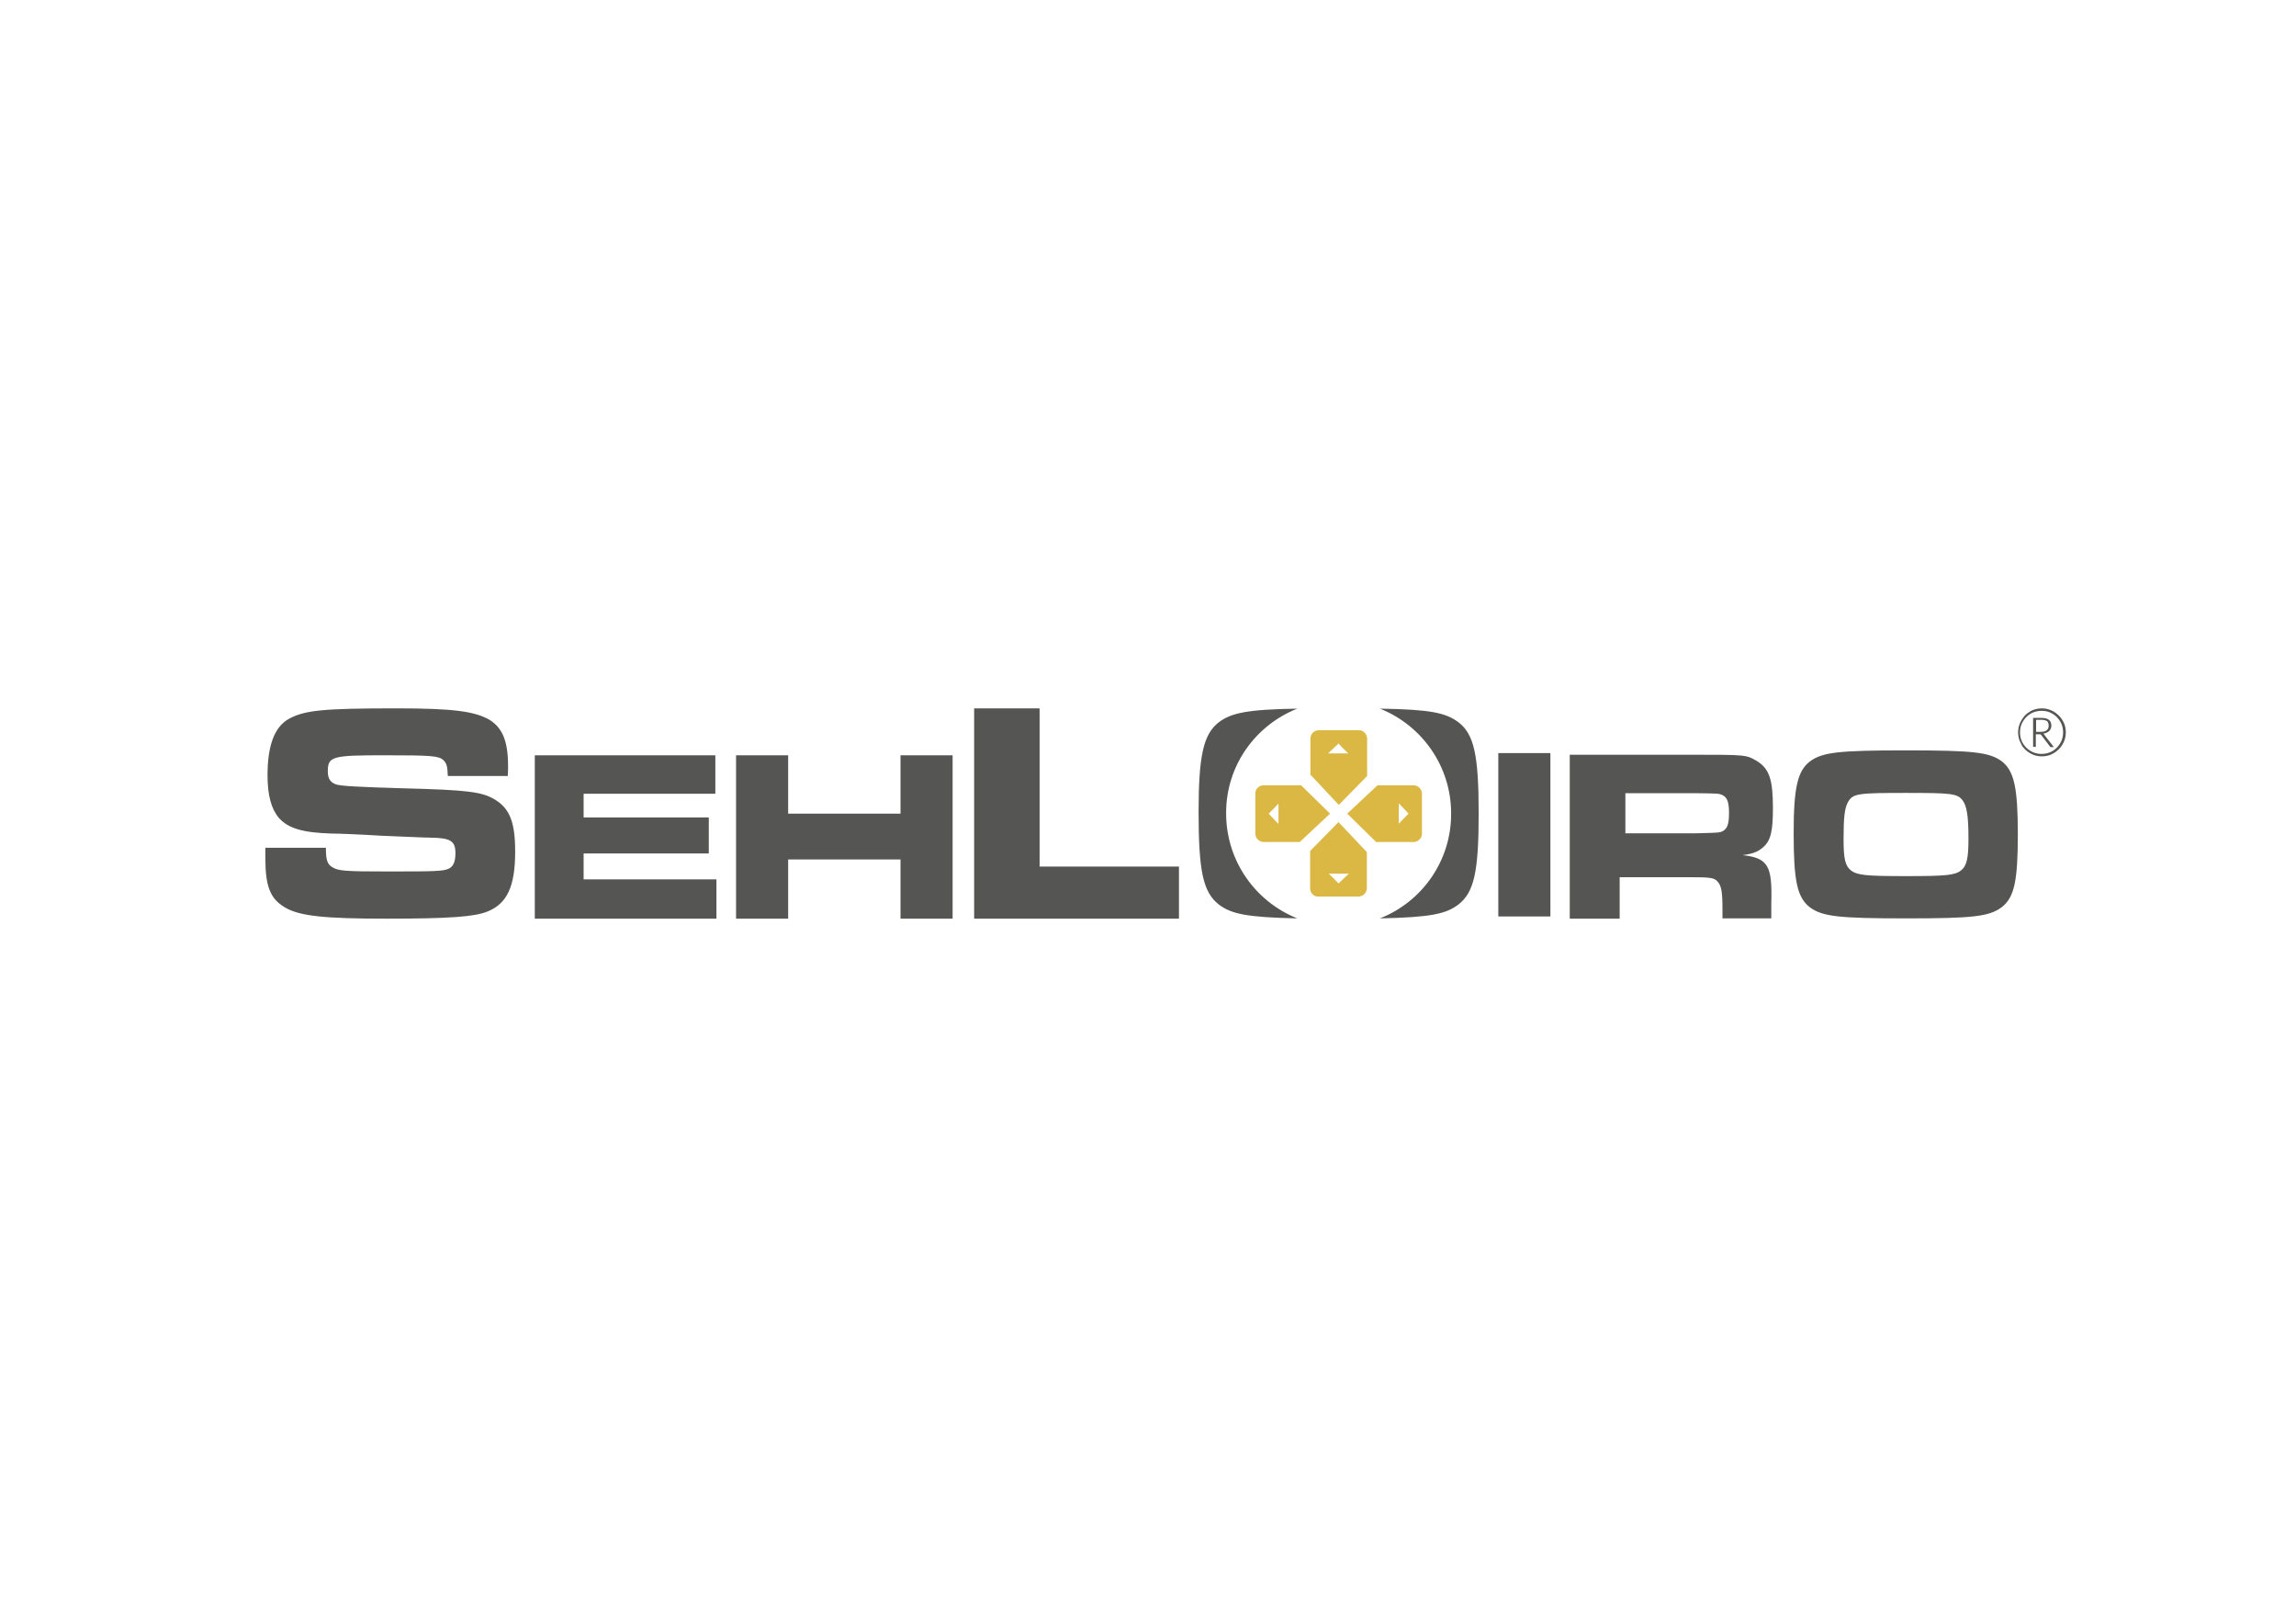
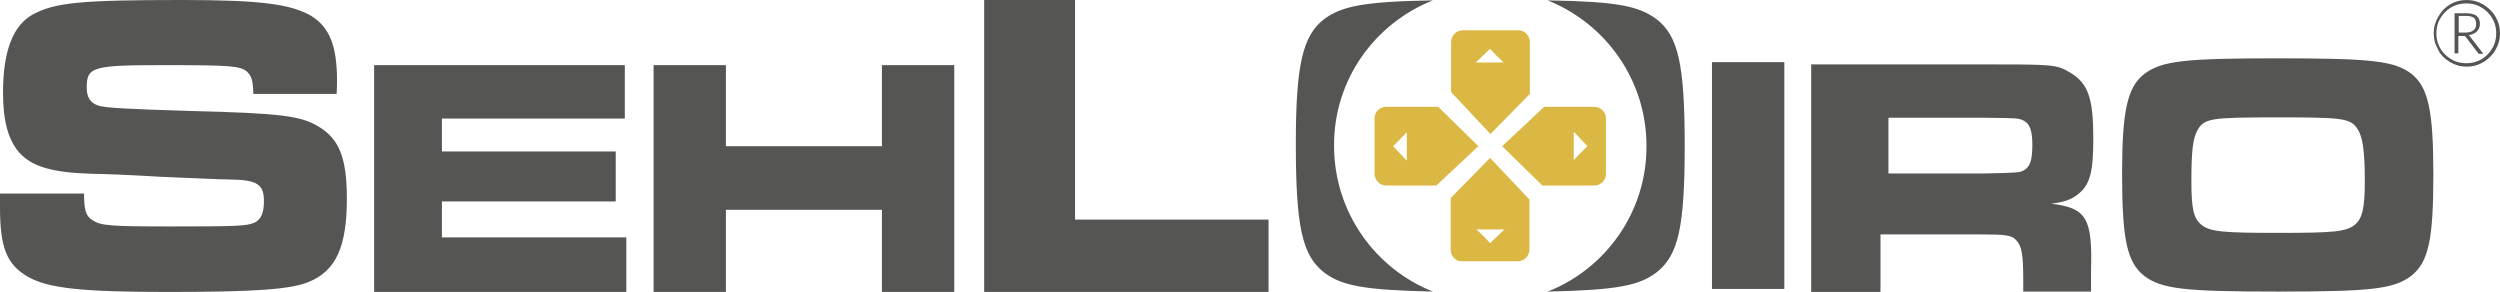
- <svg xmlns="http://www.w3.org/2000/svg" version="1.1" id="Camada_1" x="0px" y="0px" viewBox="0 0 841.9 595.3" style="enable-background:new 0 0 841.9 595.3;" xml:space="preserve" preserveAspectRatio="none">
+ <svg xmlns="http://www.w3.org/2000/svg" version="1.1" id="Camada_1" x="0px" y="0px" viewBox="97.3 259.7 660.2 77.1" style="enable-background:new 0 0 841.9 595.3;" xml:space="preserve" preserveAspectRatio="none">
  <style type="text/css">
	.st0{fill-rule:evenodd;clip-rule:evenodd;fill:#555553;}
	.st1{fill:#555553;}
	.st2{fill-rule:evenodd;clip-rule:evenodd;fill:#DBB843;}
</style>
  <g>
    <path class="st0" d="M475.7,259.8c-18.6,0.3-24.2,1.6-28.8,5c-5.6,4.4-7.4,12.1-7.4,32.9c0,21.9,1.7,29.4,7.4,33.9   c4.6,3.5,10.3,4.7,28.8,5.1c-15.3-6.1-26.1-21-26.1-38.5C449.5,280.8,460.3,265.9,475.7,259.8L475.7,259.8z M506,336.7   c18.5-0.4,24.2-1.6,28.8-5.1c5.7-4.5,7.4-11.9,7.4-33.4c0-21.4-1.7-29-7.4-33.4c-4.7-3.5-10.3-4.7-28.8-5   c15.3,6.1,26.1,21,26.1,38.4C532.2,315.7,521.3,330.7,506,336.7L506,336.7z M698.8,275.1c-24.9,0-30.6,0.7-35.2,4.1   c-4.5,3.5-5.9,9.7-5.9,26.3c0,17.5,1.3,23.5,5.9,27.1c4.6,3.4,10.4,4.1,35.4,4.1c24.6,0,30.4-0.7,35-4.1c4.6-3.6,5.9-9.5,5.9-26.8   c0-17.2-1.4-23.2-5.9-26.7C729.5,275.8,723.7,275.1,698.8,275.1L698.8,275.1z M698.8,290.7c16.8,0,19,0.2,20.9,2.8   c1.5,2.1,2.1,5.6,2.1,14.1c0,7.2-0.7,9.9-2.7,11.5c-2.3,1.8-5.6,2.1-20,2.1c-14.8,0-18.1-0.3-20.4-2.1c-2.1-1.7-2.7-4.1-2.7-11.6   c0-7.9,0.4-11.2,1.6-13.4C679.4,290.9,681.2,290.7,698.8,290.7L698.8,290.7z M575.7,336.8h18.2v-15.2h25.8c7.5,0,8.9,0.2,10.1,1.6   c1.4,1.5,1.8,3.7,1.8,10.4v3.1h17.9v-5.6c0.4-13.8-1.2-16.5-10.5-17.6c3.8-0.5,5.5-1.2,7.3-2.7c3-2.5,3.8-5.9,3.8-14.6   c0-10.3-1.3-14.4-5.9-17.2c-3.9-2.3-3.9-2.3-24.5-2.3h-44.1V336.8z M596,305.5v-14.7h25.7c8.4,0.1,8.6,0.1,9.9,0.7   c1.7,0.8,2.4,2.6,2.4,6.4c0,3.9-0.5,5.7-2.1,6.7c-1.3,0.7-1.3,0.7-10.2,0.9H596z M549.4,276.1V336h19.1v-59.9H549.4z M357.2,259.7   v77.1h75.1v-19.1h-51.1v-58H357.2z M269.9,276.9v59.9H289v-21.7h41.2v21.7h19.1v-59.9h-19.1v21.4H289v-21.4H269.9z M196.1,276.9   v59.9h66.6v-14.4H214v-9.5h45.9v-13.2H214V291h48.3v-14.1H196.1z M97.3,310.9v3.6c0,10.6,1.8,15.1,7.4,18.3c5.4,3.1,14.7,4,37,4   c23.1,0,32.3-0.7,37-2.6c7.3-2.9,10.2-9.3,10.2-22c0-10.8-2-15.8-7.5-19.1c-4.7-2.8-9.8-3.5-33.9-4.1c-16.4-0.5-22.2-0.8-24.2-1.4   c-2.1-0.7-3.1-2.1-3.1-4.8c0-5.5,1.6-5.9,20.7-5.9c17.2,0,19.8,0.2,21.6,1.7c1.2,1.2,1.6,2.1,1.7,5.9h22c0.1-1.4,0.1-3,0.1-3.5   c0-9.2-2-14.1-6.8-17.1c-5.4-3.1-13.2-4.2-34.1-4.2c-27.1,0-33.6,0.7-39.4,3.8c-5.3,2.9-7.9,9.7-7.9,20.7c0,7.5,1.4,12.4,4.2,15.7   c3.4,3.8,8.7,5.4,19.5,5.7c2.4,0,10,0.3,18.2,0.8c8,0.3,15.4,0.7,17.9,0.7c7.3,0.1,9.1,1.2,9.1,5.7c0,3.2-0.8,4.9-2.5,5.7   c-2.1,0.9-4.7,1-22,1c-16.1,0-18.5-0.2-20.7-1.6c-1.8-1.1-2.3-2.6-2.3-7.1H97.3z" />
    <g>
      <path class="st1" d="M740,268.5c0-0.8,0.1-1.6,0.3-2.3c0.2-0.7,0.5-1.4,0.9-2.1s0.8-1.2,1.3-1.8c0.5-0.5,1.1-1,1.8-1.4    c0.6-0.4,1.3-0.7,2.1-0.9c0.7-0.2,1.5-0.3,2.3-0.3s1.6,0.1,2.3,0.3c0.7,0.2,1.4,0.5,2.1,0.9c0.6,0.4,1.2,0.8,1.8,1.4    c0.5,0.5,1,1.1,1.4,1.8s0.7,1.3,0.9,2.1c0.2,0.7,0.3,1.5,0.3,2.3c0,0.8-0.1,1.6-0.3,2.3c-0.2,0.7-0.5,1.4-0.9,2.1    s-0.8,1.2-1.4,1.8c-0.5,0.5-1.1,1-1.8,1.4s-1.3,0.7-2.1,0.9c-0.7,0.2-1.5,0.3-2.3,0.3c-0.8,0-1.6-0.1-2.3-0.3s-1.4-0.5-2.1-0.9    c-0.6-0.4-1.2-0.8-1.8-1.4c-0.5-0.5-1-1.1-1.3-1.8s-0.7-1.3-0.9-2.1S740,269.3,740,268.5z M740.7,268.5c0,1.1,0.2,2.2,0.6,3.1    c0.4,1,1,1.8,1.7,2.5c0.7,0.7,1.6,1.3,2.5,1.7c1,0.4,2,0.6,3.1,0.6c1.1,0,2.1-0.2,3.1-0.6c1-0.4,1.8-1,2.5-1.7    c0.7-0.7,1.3-1.6,1.7-2.5c0.4-1,0.6-2,0.6-3.1c0-1.1-0.2-2.2-0.6-3.1s-1-1.8-1.7-2.5c-0.7-0.7-1.6-1.3-2.5-1.7s-2-0.6-3.1-0.6    c-1.1,0-2.1,0.2-3.1,0.6c-1,0.4-1.8,1-2.5,1.7s-1.3,1.6-1.7,2.5S740.7,267.4,740.7,268.5z M746.5,269.1v4.7h-1v-10.6h3    c1.2,0,2.2,0.2,2.8,0.7s0.9,1.2,0.9,2.1c0,0.8-0.3,1.5-0.8,2c-0.5,0.5-1.2,0.8-2.2,1c0.1,0.1,0.2,0.1,0.3,0.2    c0.1,0.1,0.2,0.2,0.2,0.3l3.4,4.4h-1c-0.1,0-0.1,0-0.2,0c-0.1,0-0.1-0.1-0.2-0.2l-3.2-4.2c-0.1-0.1-0.1-0.2-0.2-0.2    c-0.1-0.1-0.3-0.1-0.5-0.1H746.5z M746.5,268.3h1.8c1,0,1.7-0.2,2.2-0.6c0.5-0.4,0.7-0.9,0.7-1.7c0-0.7-0.2-1.3-0.6-1.6    s-1.1-0.5-2.1-0.5h-1.9V268.3z" />
    </g>
    <g>
      <path class="st2" d="M463.4,287.9h13.7l10.6,10.4l-11.1,10.4h-13.2c-1.7,0-3.1-1.4-3.1-3.1v-14.7    C460.3,289.2,461.7,287.9,463.4,287.9L463.4,287.9z M465.2,298.3l1.8,1.9l1.8,1.9v-3.8v-3.7l-1.8,1.9L465.2,298.3z" />
      <path class="st2" d="M501.3,270.8v13.7l-10.4,10.6l-10.4-11.1v-13.2c0-1.7,1.4-3.1,3.1-3.1h14.7    C499.9,267.7,501.3,269.1,501.3,270.8L501.3,270.8z M490.8,272.6l-1.9,1.8l-1.9,1.8h3.7h3.7l-1.9-1.8L490.8,272.6z" />
      <path class="st2" d="M518.3,308.7h-13.7L494,298.3l11.1-10.4h13.2c1.7,0,3.1,1.4,3.1,3.1v14.7C521.4,307.3,520,308.7,518.3,308.7    L518.3,308.7z M516.5,298.3l-1.8-1.9l-1.8-1.9v3.7v3.8l1.8-1.9L516.5,298.3z" />
      <path class="st2" d="M480.4,325.7V312l10.4-10.6l10.4,11v13.2c0,1.7-1.4,3.1-3.1,3.1h-14.7C481.8,328.8,480.4,327.4,480.4,325.7    L480.4,325.7z M490.8,323.9l1.9-1.8l1.9-1.8h-3.7h-3.7l1.9,1.8L490.8,323.9z" />
    </g>
  </g>
</svg>
